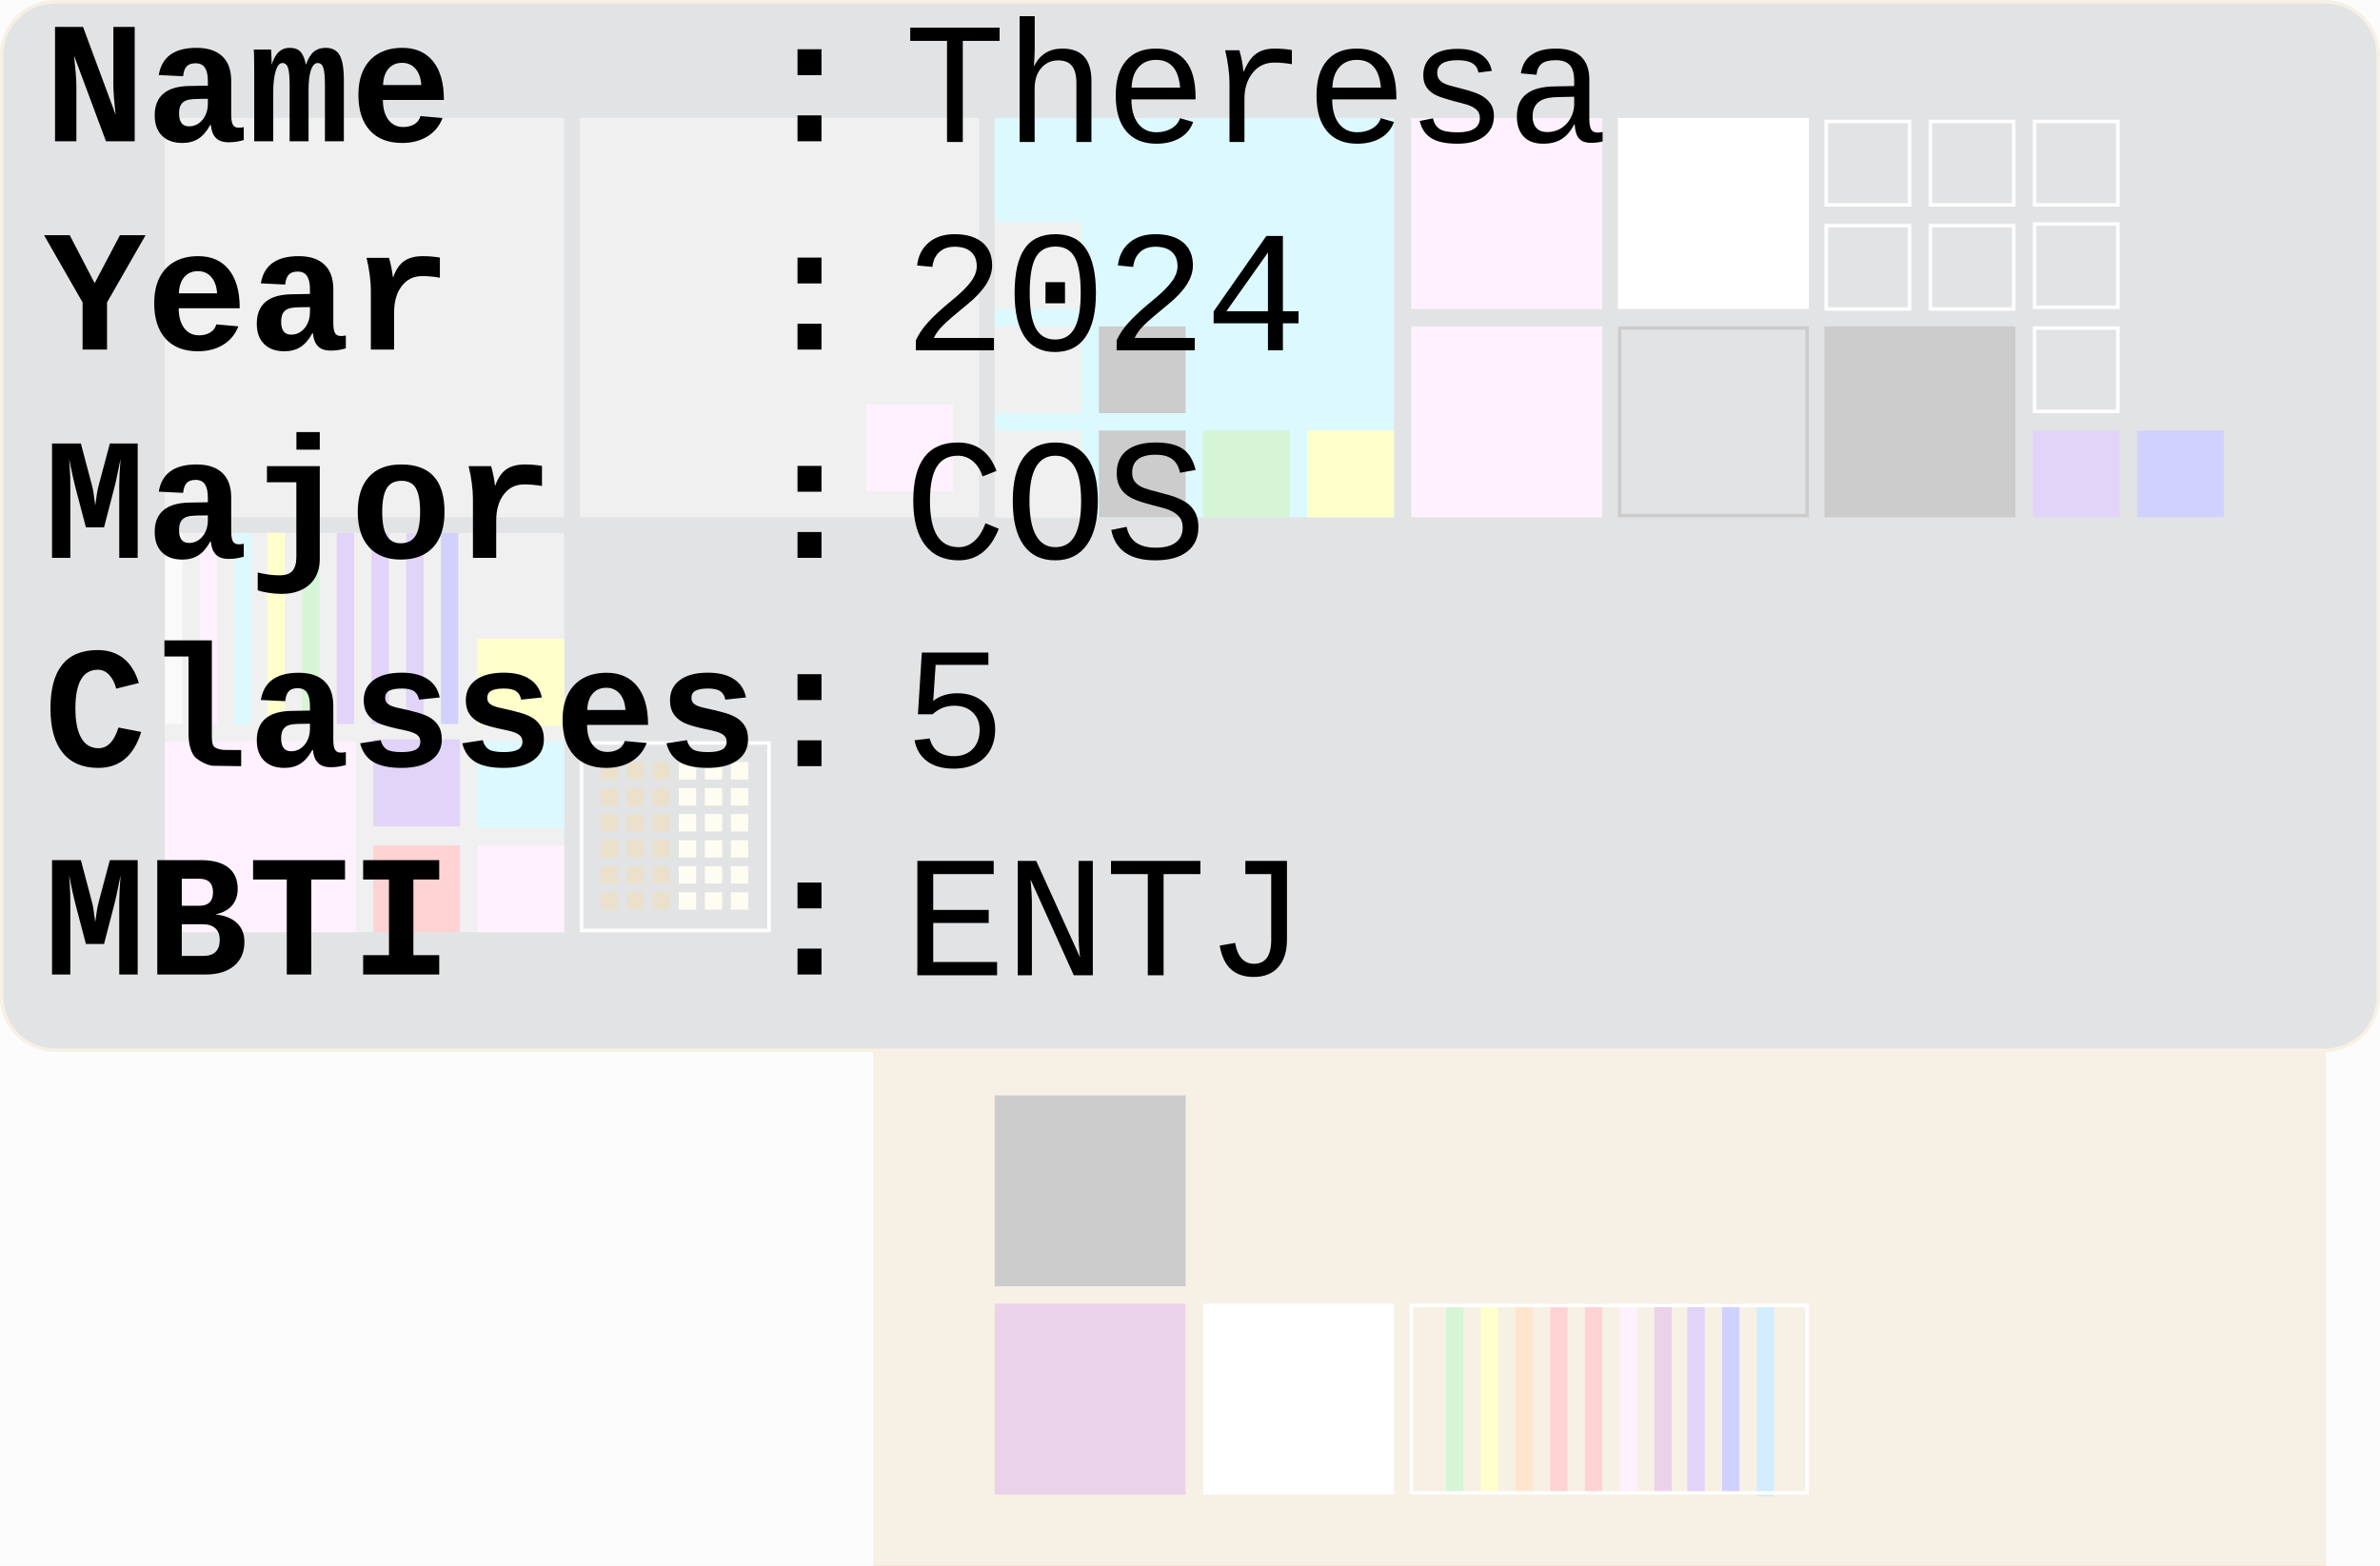
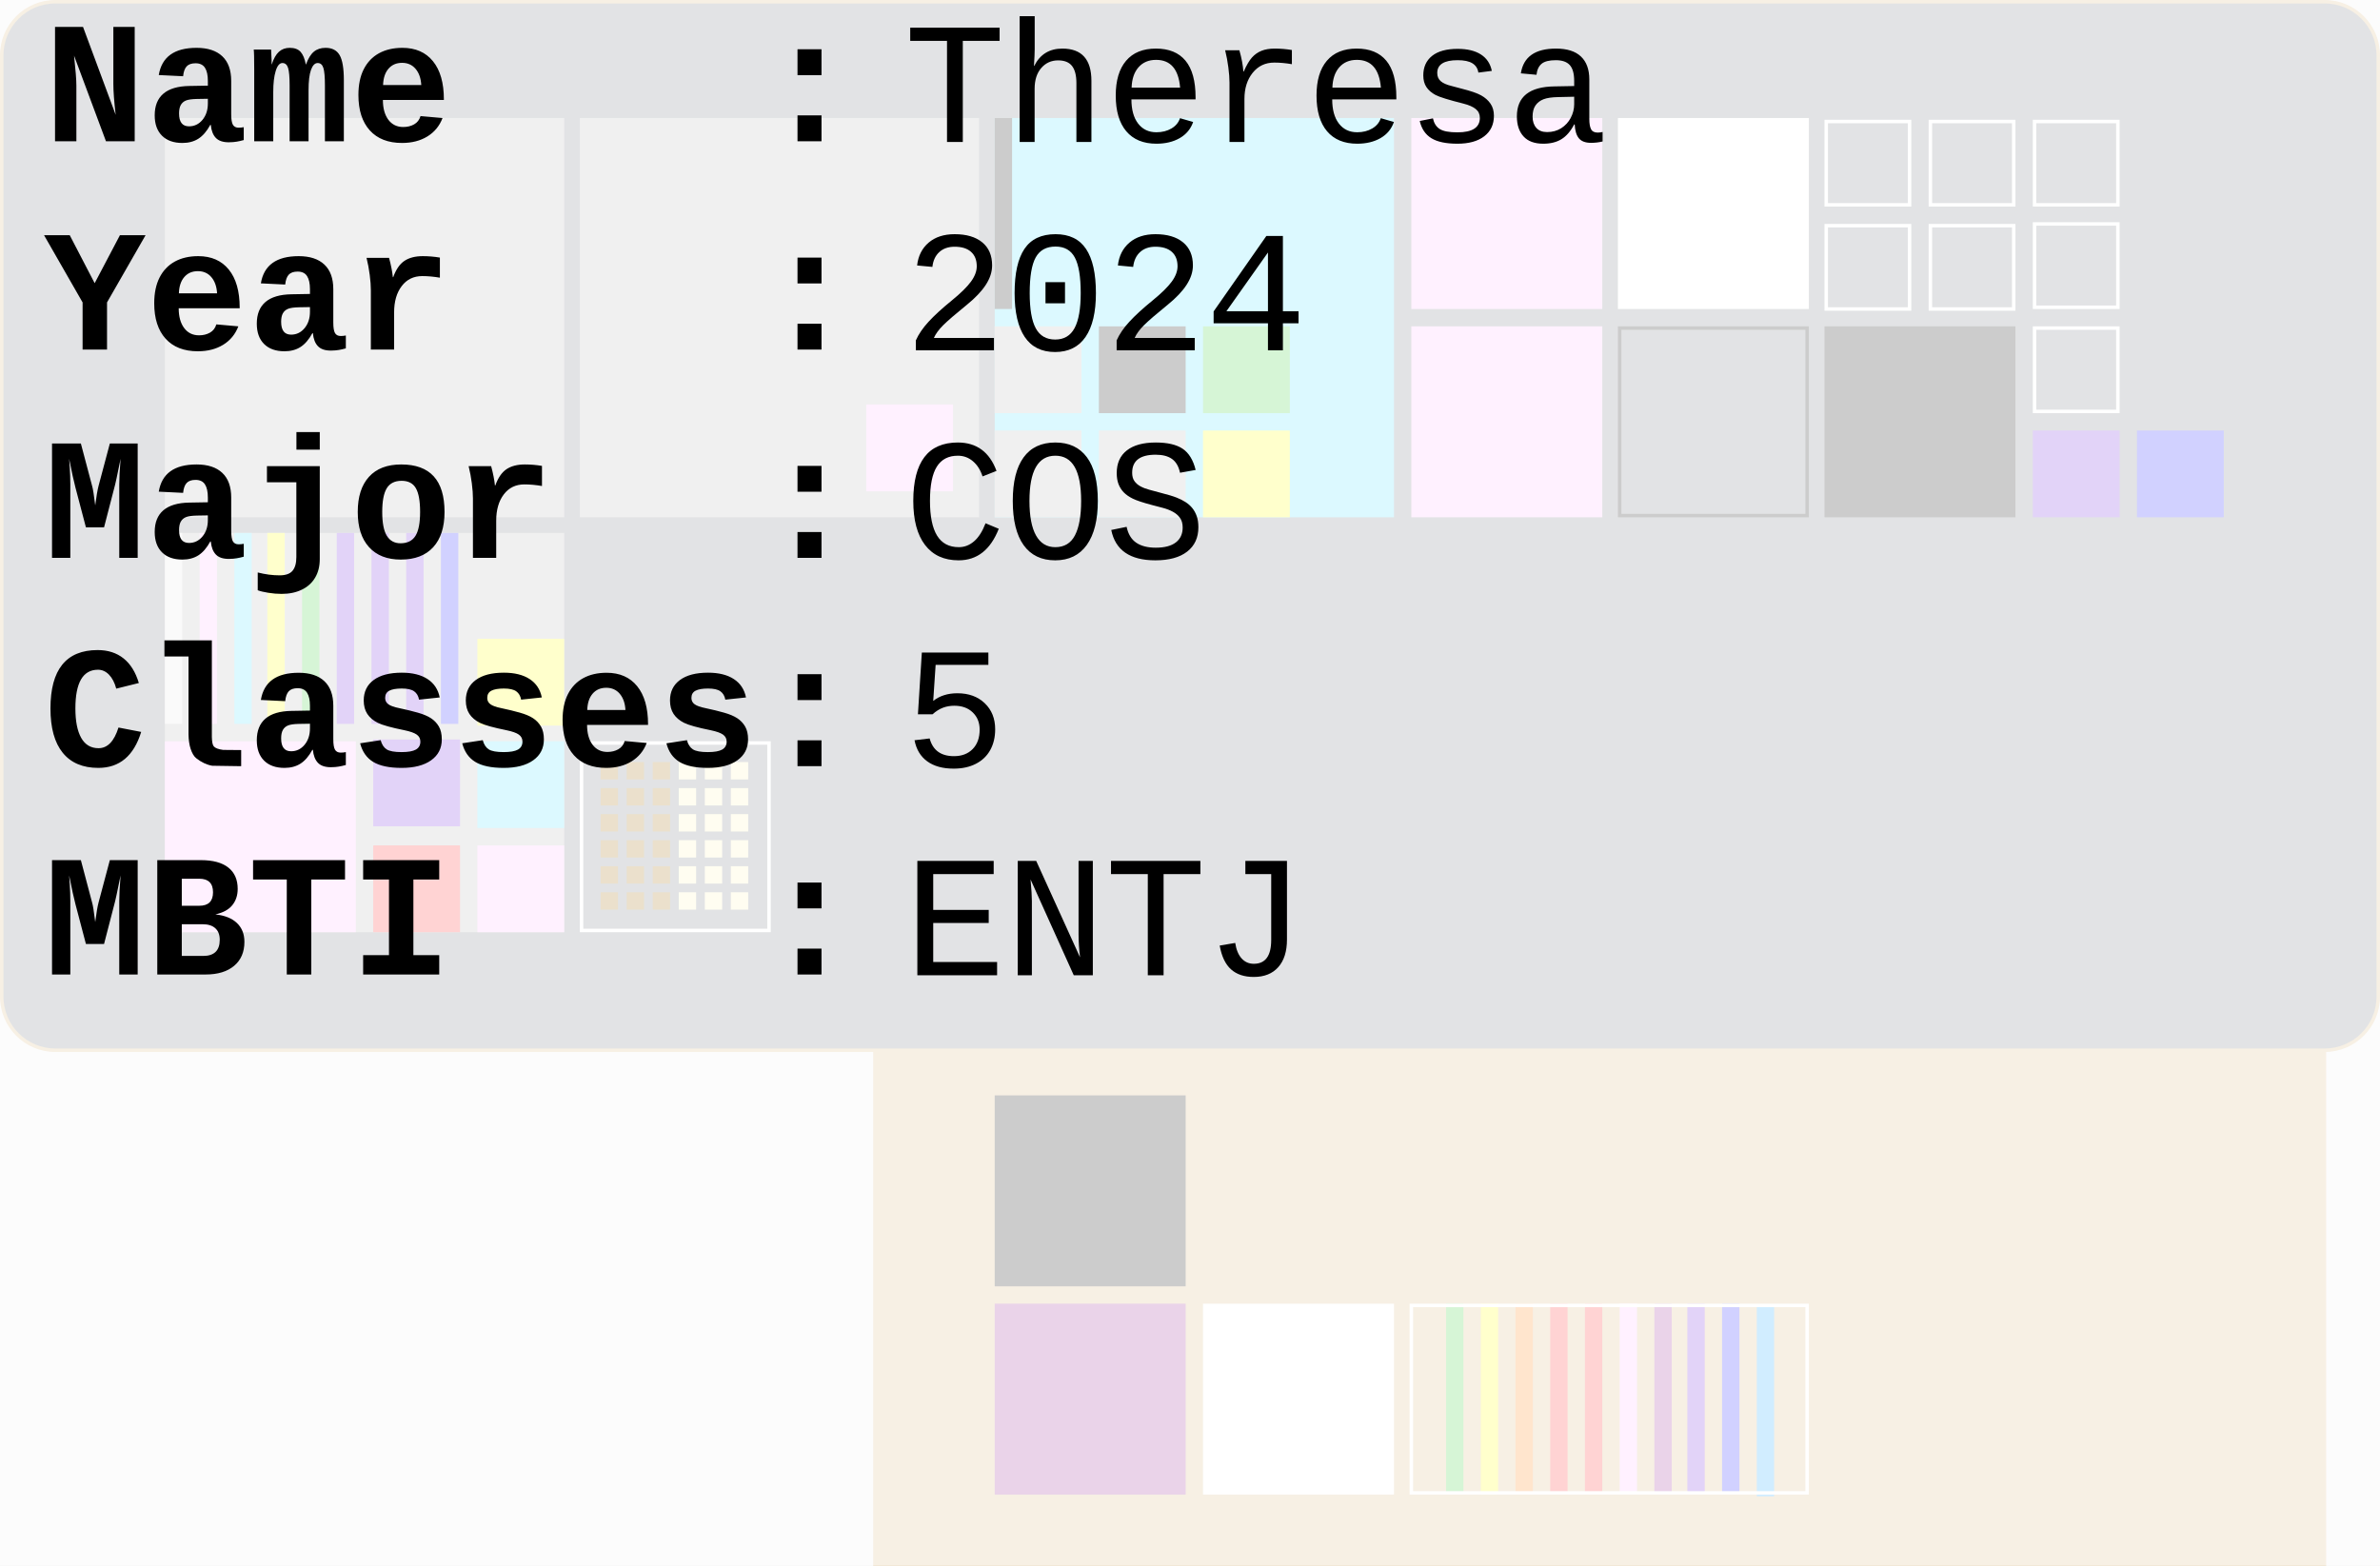
<svg xmlns="http://www.w3.org/2000/svg" viewBox="0 0 1371 902">
  <defs>
    <style>.cls-1{fill:#d6b378;}.cls-2{fill:#6e757c;}.cls-3{fill:#942192;}.cls-4{fill:#ffbaff;}.cls-5{fill:#ff2424;}.cls-6{fill:#ff7b07;}.cls-7{fill:#ff0;}.cls-8{fill:#3c3;}.cls-9{fill:#1aa5ff;}.cls-10{fill:#1917ff;}.cls-11{fill:#7021dc;}.cls-12,.cls-18{fill:#fff;}.cls-13{fill:#b3b3b3;}.cls-14{fill:#fff5b9;}.cls-15{fill:#51e0ff;}.cls-16{fill:#960;}.cls-17{fill:#e6e6e6;}.cls-18{opacity:0.8;}.cls-19,.cls-20{font-size:100px;}.cls-19{font-family:CourierNewPS-BoldMT, Courier New;font-weight:700;}.cls-20{font-family:CourierNewPSMT, Courier New;letter-spacing:-0.01em;}</style>
  </defs>
  <g id="Layer_1" data-name="Layer 1">
    <rect class="cls-1" x="503" y="592" width="837" height="310" />
    <rect class="cls-2" x="1" y="1" width="1369" height="604" rx="30.87" />
    <path class="cls-1" d="M1339.13,2A29.9,29.9,0,0,1,1369,31.87V574.13A29.9,29.9,0,0,1,1339.13,604H31.87A29.9,29.9,0,0,1,2,574.13V31.87A29.9,29.9,0,0,1,31.87,2H1339.13m0-2H31.87A31.87,31.87,0,0,0,0,31.87V574.13A31.87,31.87,0,0,0,31.87,606H1339.13A31.87,31.87,0,0,0,1371,574.13V31.87A31.87,31.87,0,0,0,1339.13,0Z" />
    <rect class="cls-3" x="573" y="751" width="110" height="110" />
    <rect class="cls-4" x="933" y="751" width="10" height="110" />
    <rect class="cls-5" x="913" y="751" width="10" height="110" />
    <rect class="cls-5" x="893" y="751" width="10" height="110" />
    <rect class="cls-6" x="873" y="751" width="10" height="110" />
    <rect class="cls-7" x="853" y="751" width="10" height="110" />
    <rect class="cls-8" x="833" y="751" width="10" height="110" />
    <rect class="cls-9" x="1012" y="752" width="10" height="110" />
    <rect class="cls-10" x="992" y="751" width="10" height="110" />
    <rect class="cls-11" x="972" y="751" width="10" height="110" />
    <rect class="cls-3" x="953" y="751" width="10" height="110" />
    <rect class="cls-12" x="693" y="751" width="110" height="110" />
    <rect x="573" y="631" width="110" height="110" />
    <rect class="cls-13" x="95" y="68" width="230" height="230" />
    <rect class="cls-11" x="1171" y="248" width="50" height="50" />
    <rect class="cls-10" x="1231" y="248" width="50" height="50" />
    <rect class="cls-14" x="421" y="499" width="10" height="10" />
    <rect class="cls-14" x="406" y="484" width="10" height="10" />
    <rect class="cls-14" x="406" y="514" width="10" height="10" />
    <rect class="cls-13" x="95" y="307" width="230" height="230" />
    <rect class="cls-11" x="214" y="307" width="10" height="110" />
    <rect class="cls-11" x="234" y="307" width="10" height="110" />
    <rect class="cls-4" x="95" y="427" width="110" height="110" />
    <path d="M1040,190V296H934V190h106m2-2H932V298h110V188Z" />
    <rect class="cls-4" x="813" y="188" width="110" height="110" />
    <path class="cls-12" d="M1159,131v46h-46V131h46m2-2h-50v50h50V129Z" />
    <path class="cls-12" d="M1159,71v46h-46V71h46m2-2h-50v50h50V69Z" />
    <path class="cls-12" d="M1219,190v46h-46V190h46m2-2h-50v50h50V188Z" />
    <path class="cls-12" d="M1219,71v46h-46V71h46m2-2h-50v50h50V69Z" />
    <path class="cls-12" d="M1099,131v46h-46V131h46m2-2h-50v50h50V129Z" />
    <path class="cls-12" d="M1099,71v46h-46V71h46m2-2h-50v50h50V69Z" />
    <path class="cls-12" d="M1219,130v46h-46V130h46m2-2h-50v50h50V128Z" />
    <rect class="cls-12" x="932" y="68" width="110" height="110" />
    <rect class="cls-4" x="813" y="68" width="110" height="110" />
    <rect class="cls-15" x="573" y="68" width="230" height="230" />
    <path class="cls-12" d="M1040,753V859H814V753h226m2-2H812V861h230V751Z" />
-     <rect class="cls-13" x="573" y="128" width="50" height="50" />
+     <rect class="cls-13" x="633" y="248" width="50" height="50" />
    <rect class="cls-13" x="573" y="188" width="50" height="50" />
-     <rect class="cls-7" x="753" y="248" width="50" height="50" />
-     <rect class="cls-8" x="693" y="248" width="50" height="50" />
+     <rect class="cls-7" x="693" y="248" width="50" height="50" />
+     <rect class="cls-8" x="693" y="188" width="50" height="50" />
+     <rect class="cls-13" x="573" y="248" width="50" height="50" />
    <rect x="633" y="188" width="50" height="50" />
-     <rect class="cls-13" x="573" y="248" width="50" height="50" />
-     <rect x="633" y="248" width="50" height="50" />
    <rect class="cls-14" x="406" y="499" width="10" height="10" />
    <rect class="cls-14" x="421" y="484" width="10" height="10" />
    <rect class="cls-14" x="421" y="514" width="10" height="10" />
    <rect class="cls-14" x="391" y="484" width="10" height="10" />
    <rect class="cls-14" x="391" y="514" width="10" height="10" />
    <rect class="cls-16" x="346" y="439" width="10" height="10" />
    <rect class="cls-14" x="391" y="499" width="10" height="10" />
    <rect class="cls-16" x="376" y="484" width="10" height="10" />
    <rect x="1051" y="188" width="110" height="110" />
    <rect class="cls-16" x="361" y="499" width="10" height="10" />
    <rect class="cls-16" x="346" y="514" width="10" height="10" />
    <rect class="cls-16" x="361" y="484" width="10" height="10" />
    <rect class="cls-16" x="361" y="514" width="10" height="10" />
    <rect class="cls-16" x="346" y="469" width="10" height="10" />
    <rect class="cls-16" x="376" y="499" width="10" height="10" />
    <rect class="cls-16" x="346" y="484" width="10" height="10" />
    <rect class="cls-16" x="346" y="499" width="10" height="10" />
    <rect class="cls-16" x="376" y="514" width="10" height="10" />
    <rect class="cls-16" x="346" y="454" width="10" height="10" />
    <rect class="cls-13" x="334" y="68" width="230" height="230" />
    <rect class="cls-4" x="499" y="233" width="50" height="50" />
    <rect class="cls-16" x="376" y="439" width="10" height="10" />
    <rect class="cls-16" x="361" y="454" width="10" height="10" />
    <rect class="cls-16" x="361" y="439" width="10" height="10" />
    <rect class="cls-16" x="361" y="469" width="10" height="10" />
    <rect class="cls-16" x="376" y="454" width="10" height="10" />
    <rect class="cls-16" x="376" y="469" width="10" height="10" />
    <rect class="cls-14" x="421" y="454" width="10" height="10" />
    <rect class="cls-14" x="406" y="439" width="10" height="10" />
    <rect class="cls-14" x="406" y="469" width="10" height="10" />
    <rect class="cls-14" x="406" y="454" width="10" height="10" />
    <rect class="cls-14" x="421" y="439" width="10" height="10" />
    <rect class="cls-14" x="421" y="469" width="10" height="10" />
    <rect class="cls-14" x="391" y="439" width="10" height="10" />
    <rect class="cls-14" x="391" y="469" width="10" height="10" />
    <rect class="cls-14" x="391" y="454" width="10" height="10" />
    <path class="cls-12" d="M442,429V535H336V429H442m2-2H334V537H444V427Z" />
    <rect class="cls-10" x="254" y="307" width="10" height="110" />
    <rect class="cls-11" x="194" y="307" width="10" height="110" />
    <rect class="cls-8" x="174" y="307" width="10" height="110" />
    <rect class="cls-7" x="154" y="307" width="10" height="110" />
    <rect class="cls-15" x="135" y="307" width="10" height="110" />
    <rect class="cls-4" x="115" y="307" width="10" height="110" />
    <rect class="cls-11" x="215" y="426" width="50" height="50" />
    <rect class="cls-4" x="275" y="487" width="50" height="50" />
    <rect class="cls-5" x="215" y="487" width="50" height="50" />
    <rect class="cls-15" x="275" y="427" width="50" height="50" />
    <rect class="cls-7" x="275" y="368" width="50" height="50" />
    <rect class="cls-17" x="95" y="307" width="10" height="110" />
+     <rect x="573" y="68" width="10" height="110" />
  </g>
  <g id="Overlays">
    <rect class="cls-18" width="1371" height="902" />
    <text class="cls-19" transform="translate(25.24 81.37) scale(0.98 1)">
      <tspan xml:space="preserve">Name   :</tspan>
      <tspan x="0" y="120" xml:space="preserve">Year   :</tspan>
      <tspan x="0" y="240" xml:space="preserve">Major  :</tspan>
      <tspan x="0" y="360">Classes:</tspan>
      <tspan x="0" y="480" xml:space="preserve">MBTI   :</tspan>
    </text>
    <text />
    <text class="cls-20" transform="translate(520.69 81.8) scale(0.98 1)">Theresa<tspan x="0" y="120">2024</tspan>
      <tspan x="0" y="240">COS</tspan>
      <tspan x="0" y="360">5</tspan>
      <tspan x="0" y="480">ENTJ</tspan>
    </text>
  </g>
</svg>
